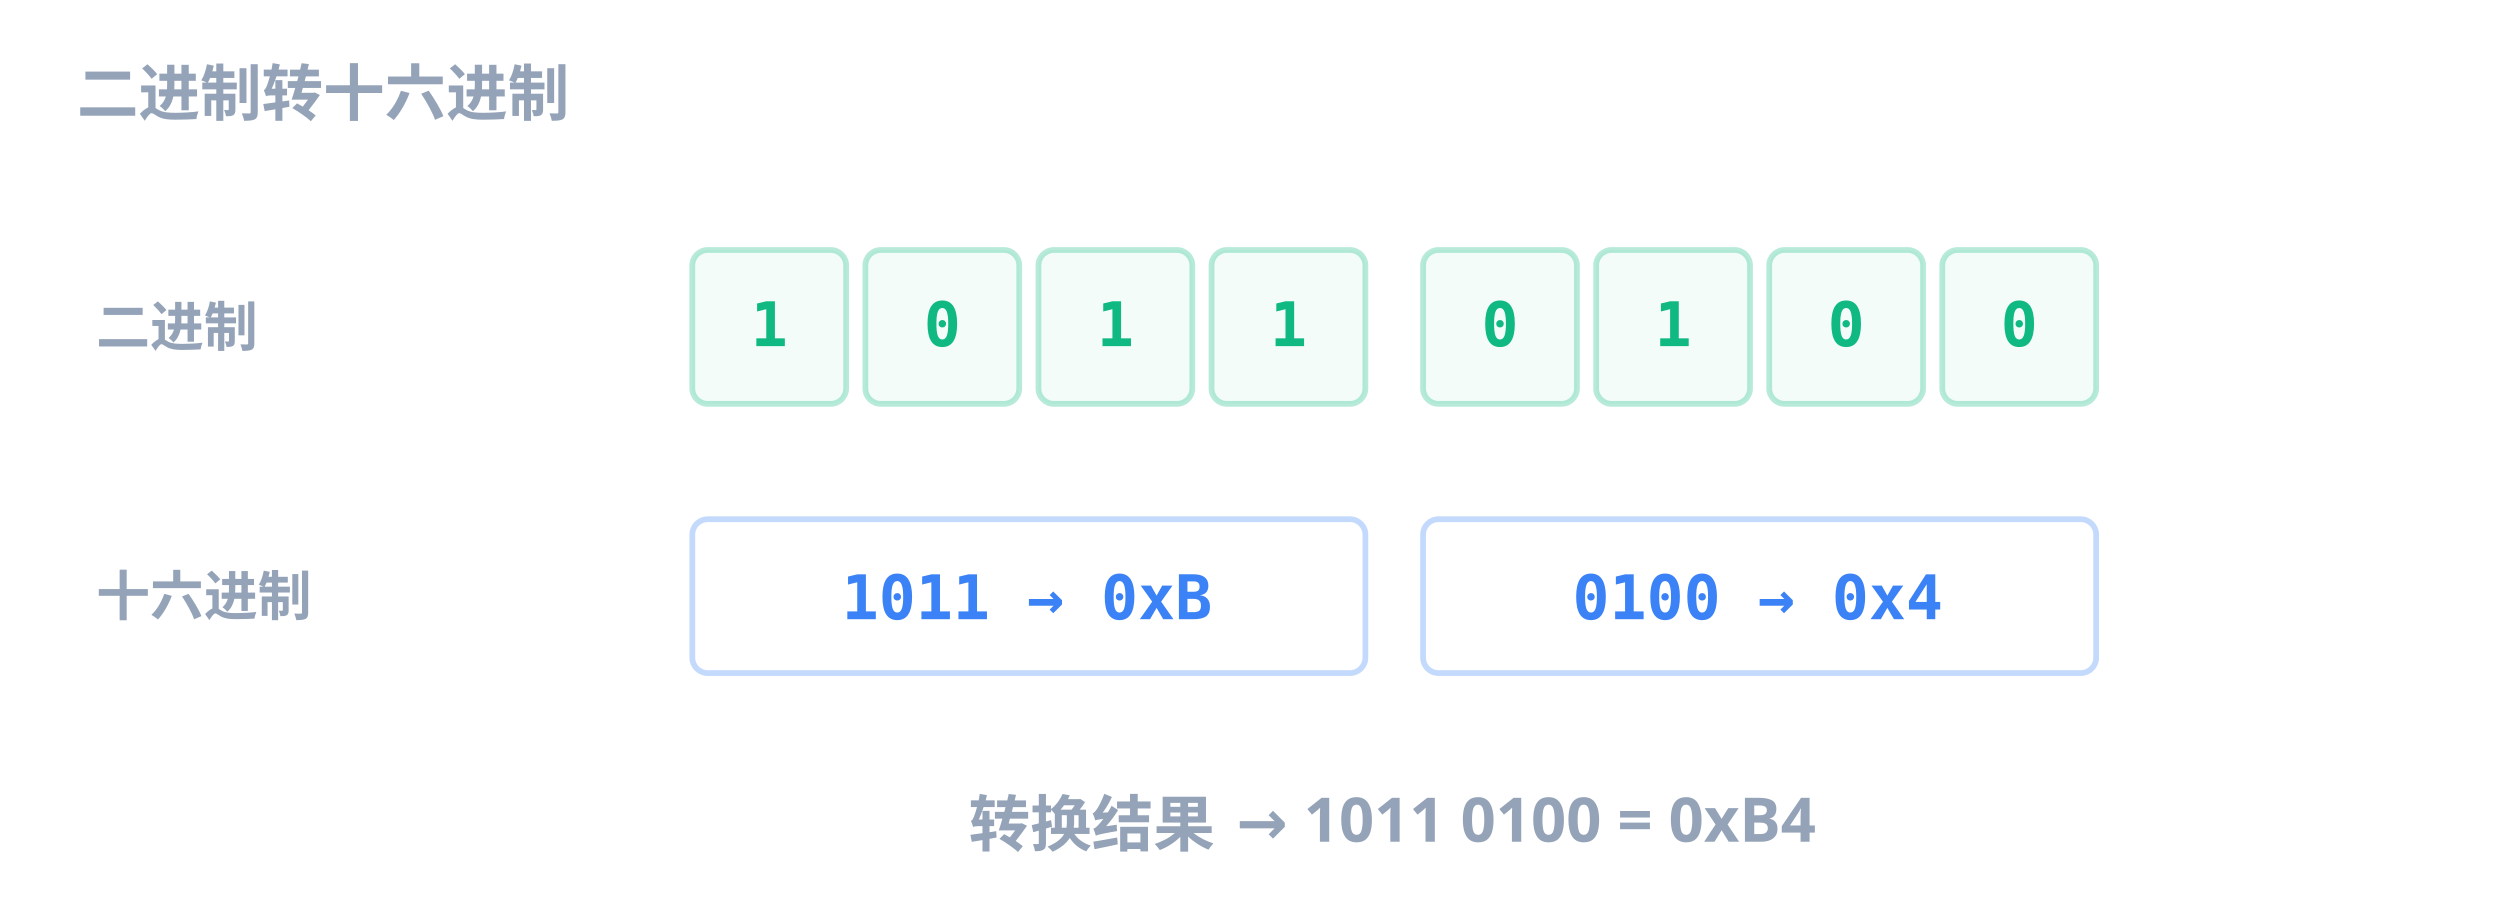
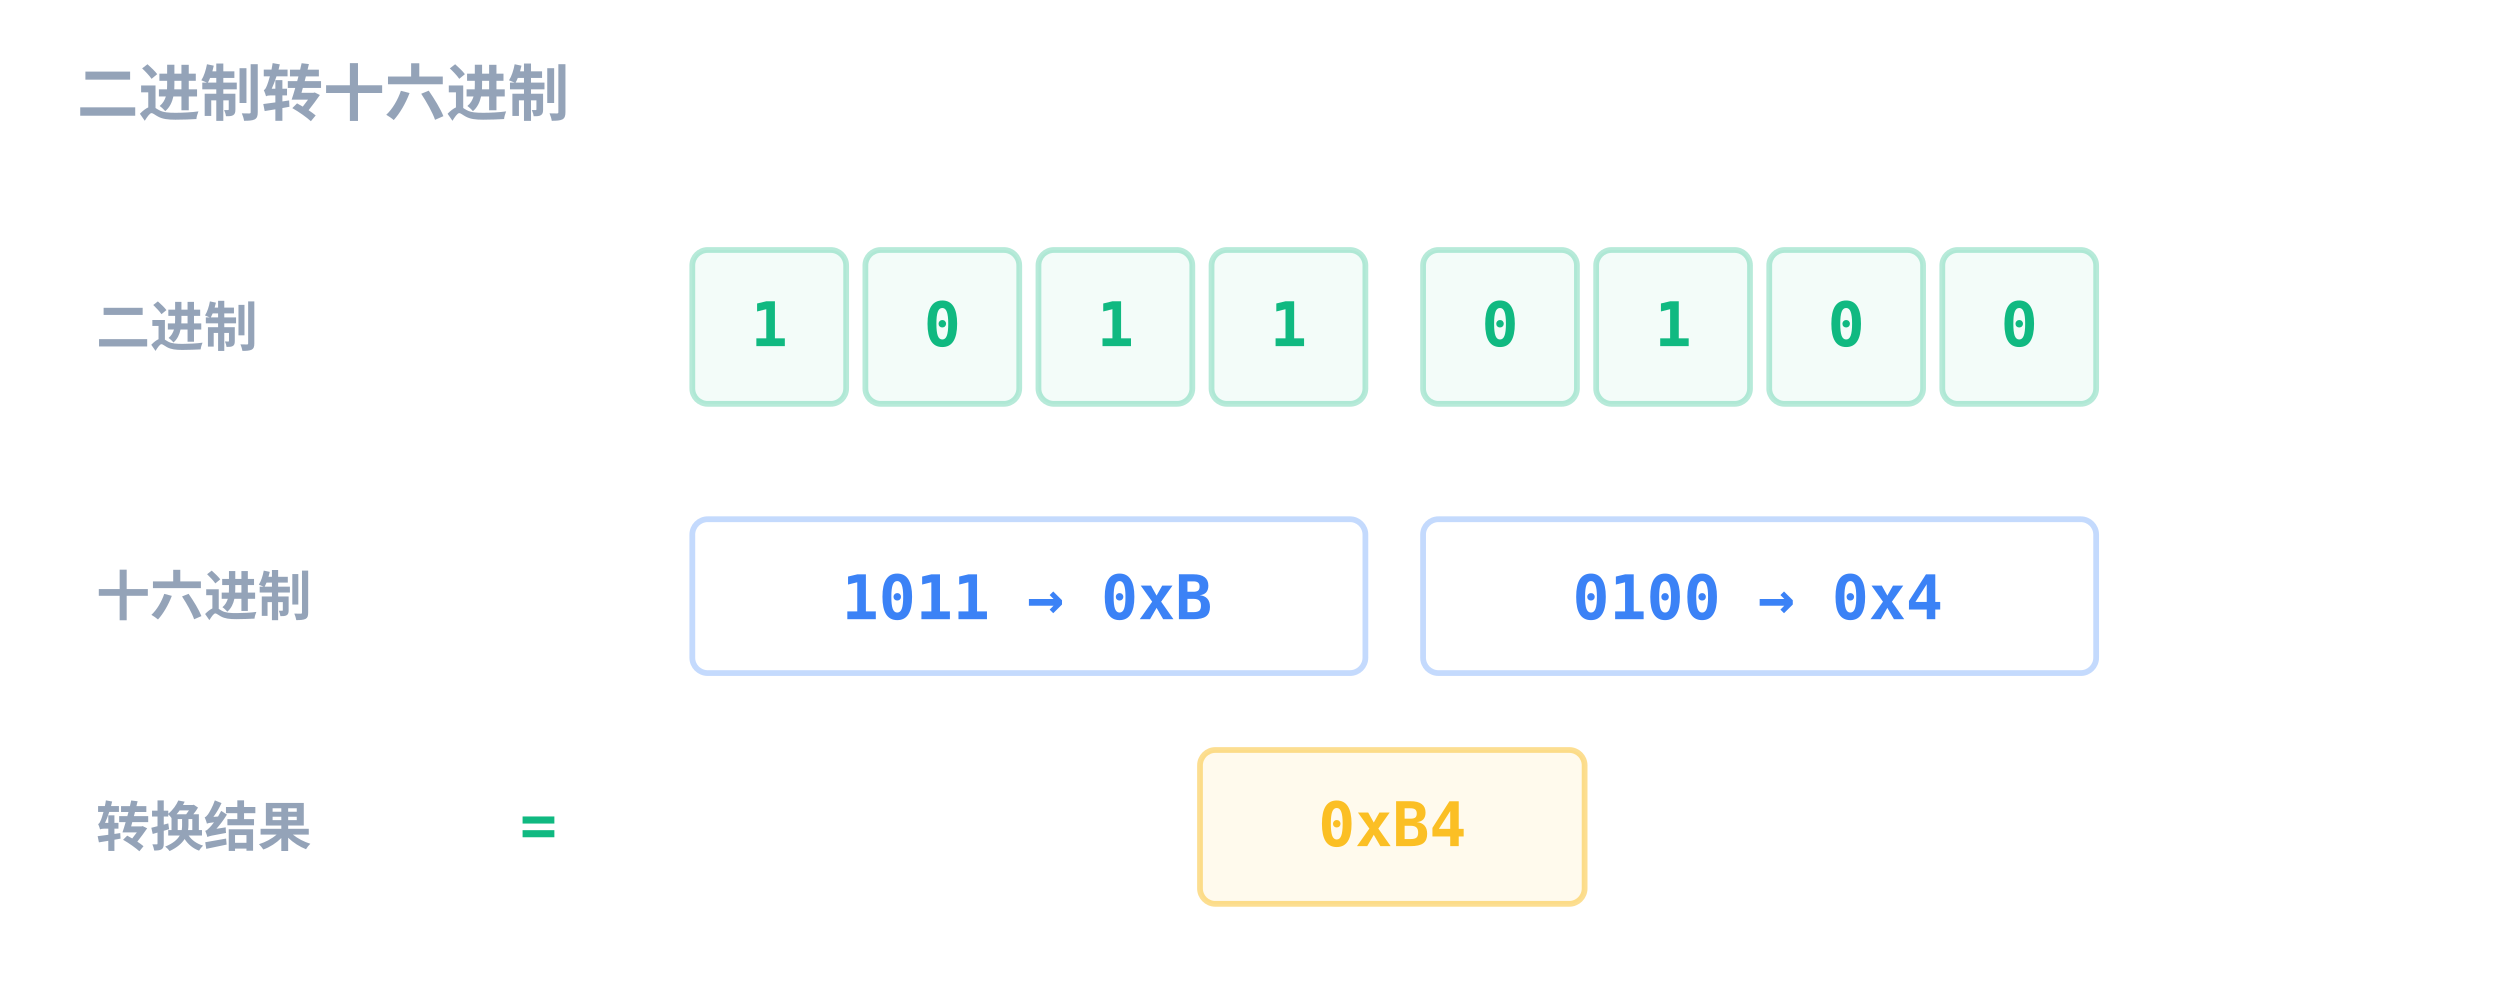
- <svg xmlns="http://www.w3.org/2000/svg" viewBox="0 0 650 240" width="100%" height="100%" font-family="'Noto Sans SC','Microsoft YaHei','PingFang SC','Hiragino Sans GB',sans-serif" font-size="14">
+ <svg xmlns="http://www.w3.org/2000/svg" viewBox="0 0 650 260" width="100%" height="100%" font-family="'Noto Sans SC','Microsoft YaHei','PingFang SC','Hiragino Sans GB',sans-serif" font-size="14">
  <text x="20" y="30" font-size="16" font-weight="bold" fill="#94a3b8">二进制转十六进制</text>
  <g transform="translate(0, 55)">
    <text x="25" y="35" font-size="14" font-weight="bold" fill="#94a3b8">二进制</text>
    <rect x="180" y="10" width="40" height="40" rx="4" fill="#10b981" fill-opacity="0.05" stroke="#10b981" stroke-opacity="0.3" stroke-width="1.5" />
    <text x="200" y="35" font-family="monospace" font-size="16" font-weight="bold" fill="#10b981" text-anchor="middle">1</text>
    <rect x="225" y="10" width="40" height="40" rx="4" fill="#10b981" fill-opacity="0.05" stroke="#10b981" stroke-opacity="0.3" stroke-width="1.5" />
    <text x="245" y="35" font-family="monospace" font-size="16" font-weight="bold" fill="#10b981" text-anchor="middle">0</text>
    <rect x="270" y="10" width="40" height="40" rx="4" fill="#10b981" fill-opacity="0.05" stroke="#10b981" stroke-opacity="0.3" stroke-width="1.5" />
    <text x="290" y="35" font-family="monospace" font-size="16" font-weight="bold" fill="#10b981" text-anchor="middle">1</text>
    <rect x="315" y="10" width="40" height="40" rx="4" fill="#10b981" fill-opacity="0.05" stroke="#10b981" stroke-opacity="0.3" stroke-width="1.5" />
    <text x="335" y="35" font-family="monospace" font-size="16" font-weight="bold" fill="#10b981" text-anchor="middle">1</text>
    <rect x="370" y="10" width="40" height="40" rx="4" fill="#10b981" fill-opacity="0.05" stroke="#10b981" stroke-opacity="0.3" stroke-width="1.5" />
    <text x="390" y="35" font-family="monospace" font-size="16" font-weight="bold" fill="#10b981" text-anchor="middle">0</text>
    <rect x="415" y="10" width="40" height="40" rx="4" fill="#10b981" fill-opacity="0.05" stroke="#10b981" stroke-opacity="0.3" stroke-width="1.5" />
    <text x="435" y="35" font-family="monospace" font-size="16" font-weight="bold" fill="#10b981" text-anchor="middle">1</text>
    <rect x="460" y="10" width="40" height="40" rx="4" fill="#10b981" fill-opacity="0.05" stroke="#10b981" stroke-opacity="0.3" stroke-width="1.5" />
    <text x="480" y="35" font-family="monospace" font-size="16" font-weight="bold" fill="#10b981" text-anchor="middle">0</text>
    <rect x="505" y="10" width="40" height="40" rx="4" fill="#10b981" fill-opacity="0.05" stroke="#10b981" stroke-opacity="0.3" stroke-width="1.5" />
    <text x="525" y="35" font-family="monospace" font-size="16" font-weight="bold" fill="#10b981" text-anchor="middle">0</text>
  </g>
  <g transform="translate(0, 125)">
    <text x="25" y="35" font-size="14" font-weight="bold" fill="#94a3b8">十六进制</text>
    <rect x="180" y="10" width="175" height="40" rx="4" fill="none" stroke="#3b82f6" stroke-opacity="0.3" stroke-width="1.5" />
    <text x="267" y="36" font-family="monospace" font-size="16" font-weight="bold" fill="#3b82f6" text-anchor="middle">1011 → 0xB</text>
    <rect x="370" y="10" width="175" height="40" rx="4" fill="none" stroke="#3b82f6" stroke-opacity="0.3" stroke-width="1.5" />
    <text x="457" y="36" font-family="monospace" font-size="16" font-weight="bold" fill="#3b82f6" text-anchor="middle">0100 → 0x4</text>
  </g>
-   <text x="362" y="220" font-size="16" font-weight="bold" fill="#94a3b8" text-anchor="middle">转换结果  →  1011 0100 = 0xB4</text>
+   <g transform="translate(0, 185)">
+     <text x="25" y="35" font-size="14" font-weight="bold" fill="#94a3b8">转换结果</text>
+     <text x="140" y="35" font-family="monospace" font-size="16" font-weight="bold" fill="#10b981" text-anchor="middle">=</text>
+     <rect x="312" y="10" width="100" height="40" rx="4" fill="#fbbf24" fill-opacity="0.08" stroke="#fbbf24" stroke-opacity="0.5" stroke-width="1.5" />
+     <text x="362" y="35" font-family="monospace" font-size="16" font-weight="bold" fill="#fbbf24" text-anchor="middle">0xB4</text>
+   </g>
</svg>
